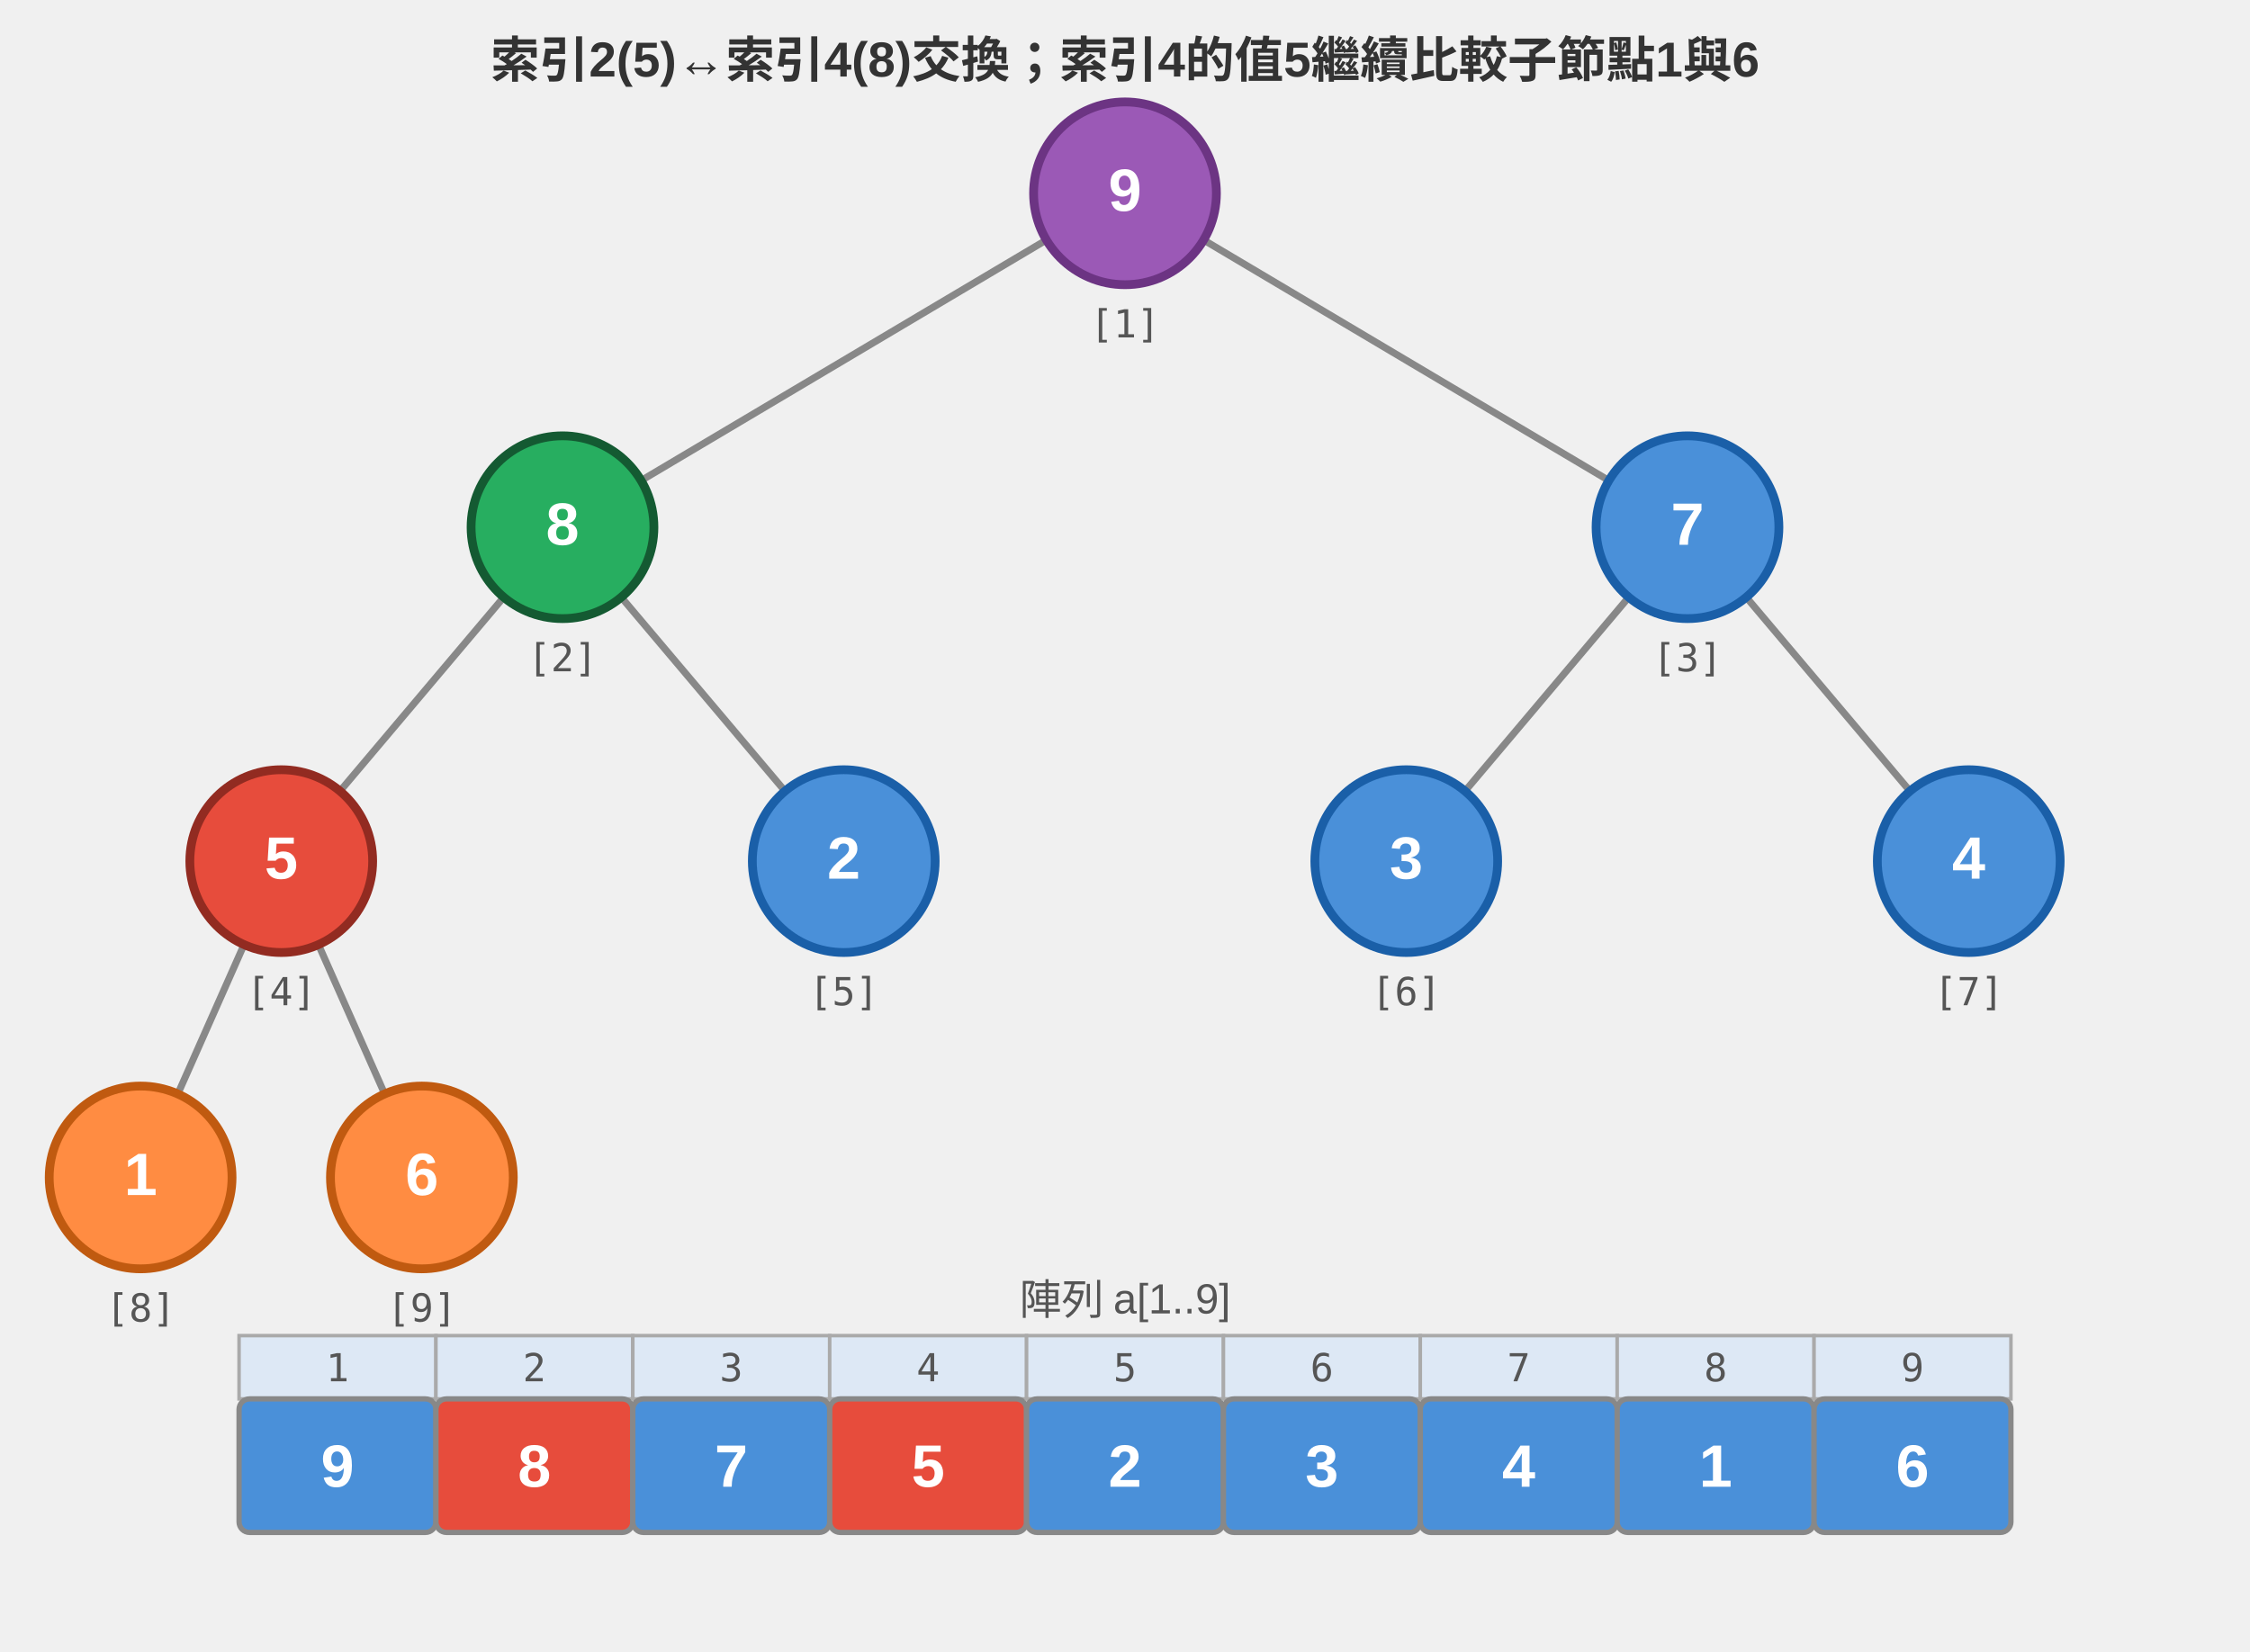
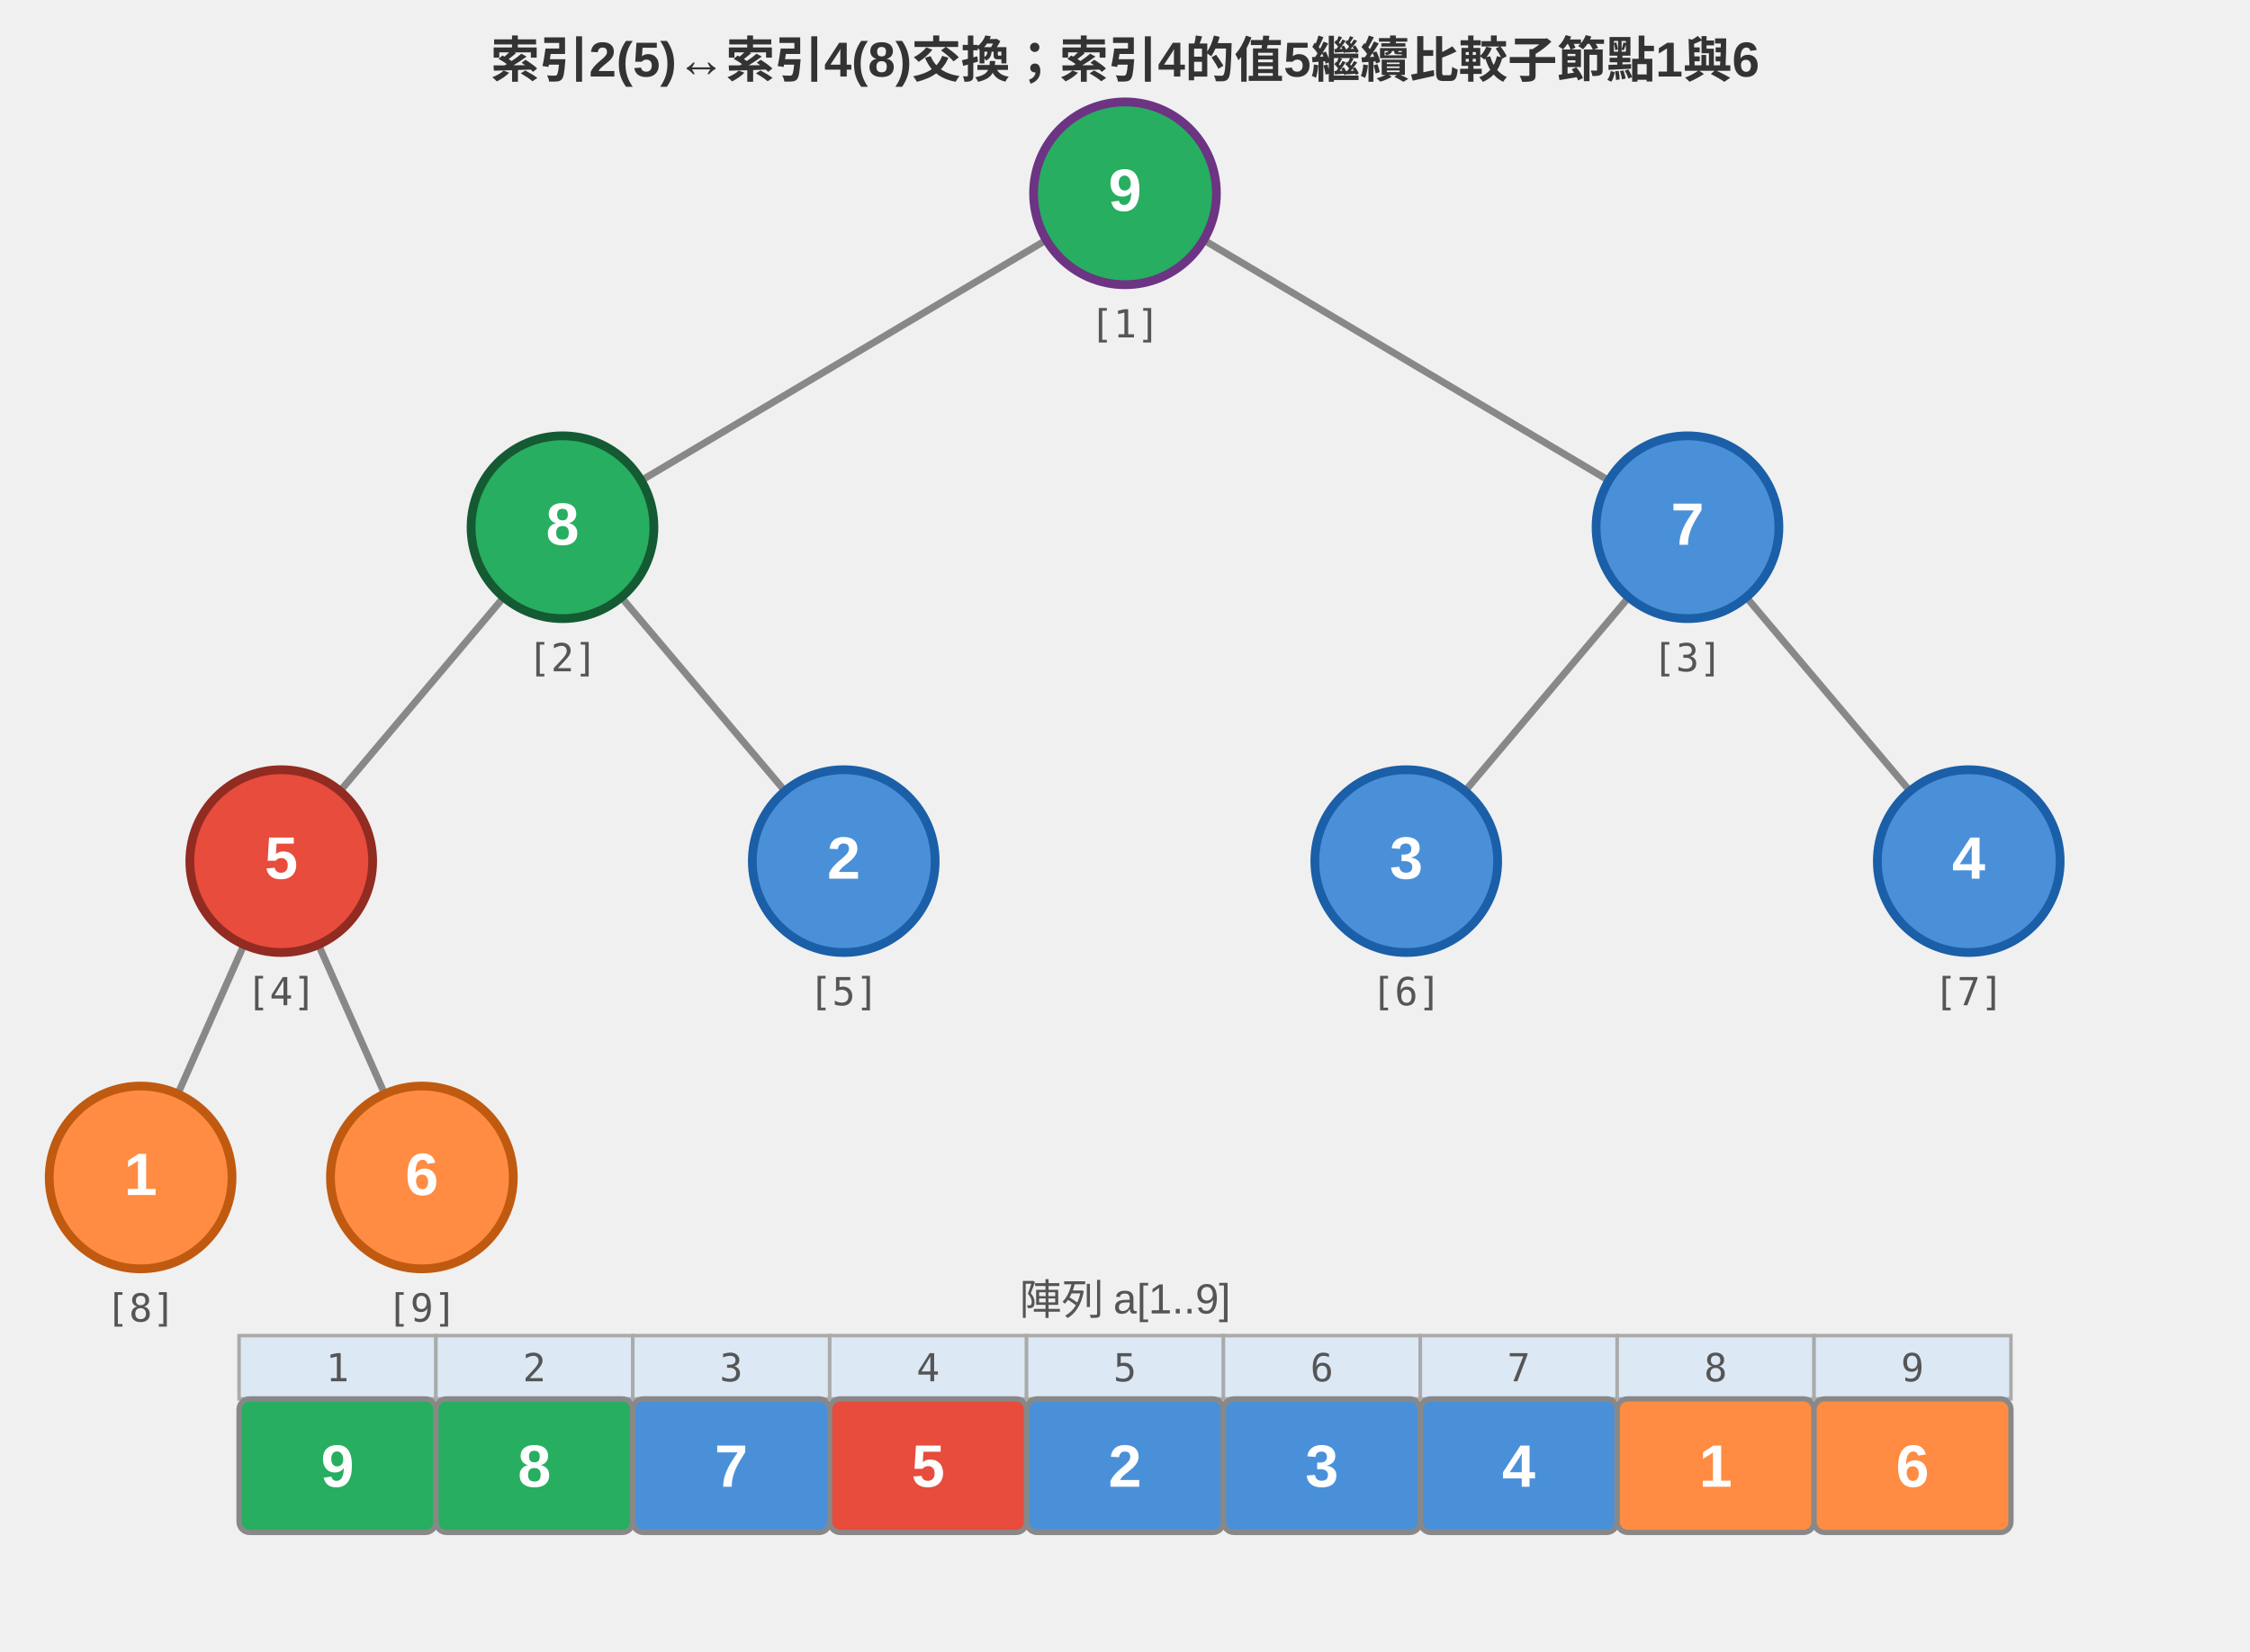
<svg xmlns="http://www.w3.org/2000/svg" width="640" height="470">
  <defs>
    <marker id="arr" markerWidth="8" markerHeight="8" refX="6" refY="3" orient="auto">
      <path d="M0,0 L0,6 L8,3 z" fill="#E74C3C" />
    </marker>
  </defs>
  <text x="320" y="22" text-anchor="middle" font-size="14" font-weight="bold" fill="#333" font-family="Arial">索引2(5)↔索引4(8)交換；索引4的值5繼續比較子節點1與6</text>
  <line x1="297.6" y1="68.3" x2="182.4" y2="136.7" stroke="#888" stroke-width="2" />
  <line x1="342.4" y1="68.3" x2="457.6" y2="136.7" stroke="#888" stroke-width="2" />
  <line x1="143.3" y1="169.9" x2="96.7" y2="225.1" stroke="#888" stroke-width="2" />
  <line x1="176.7" y1="169.9" x2="223.3" y2="225.1" stroke="#888" stroke-width="2" />
  <line x1="463.3" y1="169.9" x2="416.7" y2="225.1" stroke="#888" stroke-width="2" />
  <line x1="496.7" y1="169.9" x2="543.3" y2="225.1" stroke="#888" stroke-width="2" />
  <line x1="69.4" y1="268.8" x2="50.6" y2="311.2" stroke="#888" stroke-width="2" />
  <line x1="90.6" y1="268.8" x2="109.4" y2="311.2" stroke="#888" stroke-width="2" />
-   <circle cx="320" cy="55" r="26" fill="#9B59B6" stroke="#6c3483" stroke-width="2.5" />
+   <circle cx="320" cy="55" r="26" fill="#27AE60" stroke="#6c3483" stroke-width="2.5" />
  <text x="320" y="60" text-anchor="middle" font-size="17" font-weight="bold" fill="white" font-family="Arial">9</text>
  <text x="320" y="96" text-anchor="middle" font-size="11" fill="#555" font-family="monospace">[1]</text>
  <circle cx="160" cy="150" r="26" fill="#27AE60" stroke="#145a32" stroke-width="2.5" />
  <text x="160" y="155" text-anchor="middle" font-size="17" font-weight="bold" fill="white" font-family="Arial">8</text>
  <text x="160" y="191" text-anchor="middle" font-size="11" fill="#555" font-family="monospace">[2]</text>
  <circle cx="480" cy="150" r="26" fill="#4A90D9" stroke="#1a5fa8" stroke-width="2.5" />
  <text x="480" y="155" text-anchor="middle" font-size="17" font-weight="bold" fill="white" font-family="Arial">7</text>
  <text x="480" y="191" text-anchor="middle" font-size="11" fill="#555" font-family="monospace">[3]</text>
  <circle cx="80" cy="245" r="26" fill="#E74C3C" stroke="#922B21" stroke-width="2.5" />
  <text x="80" y="250" text-anchor="middle" font-size="17" font-weight="bold" fill="white" font-family="Arial">5</text>
  <text x="80" y="286" text-anchor="middle" font-size="11" fill="#555" font-family="monospace">[4]</text>
  <circle cx="240" cy="245" r="26" fill="#4A90D9" stroke="#1a5fa8" stroke-width="2.5" />
  <text x="240" y="250" text-anchor="middle" font-size="17" font-weight="bold" fill="white" font-family="Arial">2</text>
  <text x="240" y="286" text-anchor="middle" font-size="11" fill="#555" font-family="monospace">[5]</text>
  <circle cx="400" cy="245" r="26" fill="#4A90D9" stroke="#1a5fa8" stroke-width="2.5" />
  <text x="400" y="250" text-anchor="middle" font-size="17" font-weight="bold" fill="white" font-family="Arial">3</text>
  <text x="400" y="286" text-anchor="middle" font-size="11" fill="#555" font-family="monospace">[6]</text>
  <circle cx="560" cy="245" r="26" fill="#4A90D9" stroke="#1a5fa8" stroke-width="2.5" />
  <text x="560" y="250" text-anchor="middle" font-size="17" font-weight="bold" fill="white" font-family="Arial">4</text>
  <text x="560" y="286" text-anchor="middle" font-size="11" fill="#555" font-family="monospace">[7]</text>
  <circle cx="40" cy="335" r="26" fill="#FF8C42" stroke="#c05a10" stroke-width="2.5" />
  <text x="40" y="340" text-anchor="middle" font-size="17" font-weight="bold" fill="white" font-family="Arial">1</text>
  <text x="40" y="376" text-anchor="middle" font-size="11" fill="#555" font-family="monospace">[8]</text>
  <circle cx="120" cy="335" r="26" fill="#FF8C42" stroke="#c05a10" stroke-width="2.5" />
  <text x="120" y="340" text-anchor="middle" font-size="17" font-weight="bold" fill="white" font-family="Arial">6</text>
  <text x="120" y="376" text-anchor="middle" font-size="11" fill="#555" font-family="monospace">[9]</text>
  <text x="320" y="374" text-anchor="middle" font-size="12" fill="#555" font-family="Arial">陣列 a[1..9]</text>
  <rect x="68" y="380" width="56" height="18" fill="#DDE8F5" stroke="#AAA" stroke-width="1" />
  <text x="96" y="393" text-anchor="middle" font-size="11" fill="#555" font-family="monospace">1</text>
-   <rect x="68" y="398" width="56" height="38" fill="#4A90D9" stroke="#888" stroke-width="1.5" rx="3" />
+   <rect x="68" y="398" width="56" height="38" fill="#27AE60" stroke="#888" stroke-width="1.5" rx="3" />
  <text x="96" y="423" text-anchor="middle" font-size="17" font-weight="bold" fill="white" font-family="Arial">9</text>
  <rect x="124" y="380" width="56" height="18" fill="#DDE8F5" stroke="#AAA" stroke-width="1" />
  <text x="152" y="393" text-anchor="middle" font-size="11" fill="#555" font-family="monospace">2</text>
-   <rect x="124" y="398" width="56" height="38" fill="#E74C3C" stroke="#888" stroke-width="1.5" rx="3" />
+   <rect x="124" y="398" width="56" height="38" fill="#27AE60" stroke="#888" stroke-width="1.5" rx="3" />
  <text x="152" y="423" text-anchor="middle" font-size="17" font-weight="bold" fill="white" font-family="Arial">8</text>
  <rect x="180" y="380" width="56" height="18" fill="#DDE8F5" stroke="#AAA" stroke-width="1" />
  <text x="208" y="393" text-anchor="middle" font-size="11" fill="#555" font-family="monospace">3</text>
  <rect x="180" y="398" width="56" height="38" fill="#4A90D9" stroke="#888" stroke-width="1.5" rx="3" />
  <text x="208" y="423" text-anchor="middle" font-size="17" font-weight="bold" fill="white" font-family="Arial">7</text>
  <rect x="236" y="380" width="56" height="18" fill="#DDE8F5" stroke="#AAA" stroke-width="1" />
  <text x="264" y="393" text-anchor="middle" font-size="11" fill="#555" font-family="monospace">4</text>
  <rect x="236" y="398" width="56" height="38" fill="#E74C3C" stroke="#888" stroke-width="1.5" rx="3" />
  <text x="264" y="423" text-anchor="middle" font-size="17" font-weight="bold" fill="white" font-family="Arial">5</text>
  <rect x="292" y="380" width="56" height="18" fill="#DDE8F5" stroke="#AAA" stroke-width="1" />
  <text x="320" y="393" text-anchor="middle" font-size="11" fill="#555" font-family="monospace">5</text>
  <rect x="292" y="398" width="56" height="38" fill="#4A90D9" stroke="#888" stroke-width="1.5" rx="3" />
  <text x="320" y="423" text-anchor="middle" font-size="17" font-weight="bold" fill="white" font-family="Arial">2</text>
  <rect x="348" y="380" width="56" height="18" fill="#DDE8F5" stroke="#AAA" stroke-width="1" />
  <text x="376" y="393" text-anchor="middle" font-size="11" fill="#555" font-family="monospace">6</text>
  <rect x="348" y="398" width="56" height="38" fill="#4A90D9" stroke="#888" stroke-width="1.5" rx="3" />
  <text x="376" y="423" text-anchor="middle" font-size="17" font-weight="bold" fill="white" font-family="Arial">3</text>
  <rect x="404" y="380" width="56" height="18" fill="#DDE8F5" stroke="#AAA" stroke-width="1" />
  <text x="432" y="393" text-anchor="middle" font-size="11" fill="#555" font-family="monospace">7</text>
  <rect x="404" y="398" width="56" height="38" fill="#4A90D9" stroke="#888" stroke-width="1.5" rx="3" />
  <text x="432" y="423" text-anchor="middle" font-size="17" font-weight="bold" fill="white" font-family="Arial">4</text>
  <rect x="460" y="380" width="56" height="18" fill="#DDE8F5" stroke="#AAA" stroke-width="1" />
  <text x="488" y="393" text-anchor="middle" font-size="11" fill="#555" font-family="monospace">8</text>
-   <rect x="460" y="398" width="56" height="38" fill="#4A90D9" stroke="#888" stroke-width="1.5" rx="3" />
+   <rect x="460" y="398" width="56" height="38" fill="#FF8C42" stroke="#888" stroke-width="1.5" rx="3" />
  <text x="488" y="423" text-anchor="middle" font-size="17" font-weight="bold" fill="white" font-family="Arial">1</text>
  <rect x="516" y="380" width="56" height="18" fill="#DDE8F5" stroke="#AAA" stroke-width="1" />
  <text x="544" y="393" text-anchor="middle" font-size="11" fill="#555" font-family="monospace">9</text>
-   <rect x="516" y="398" width="56" height="38" fill="#4A90D9" stroke="#888" stroke-width="1.5" rx="3" />
+   <rect x="516" y="398" width="56" height="38" fill="#FF8C42" stroke="#888" stroke-width="1.5" rx="3" />
  <text x="544" y="423" text-anchor="middle" font-size="17" font-weight="bold" fill="white" font-family="Arial">6</text>
</svg>
